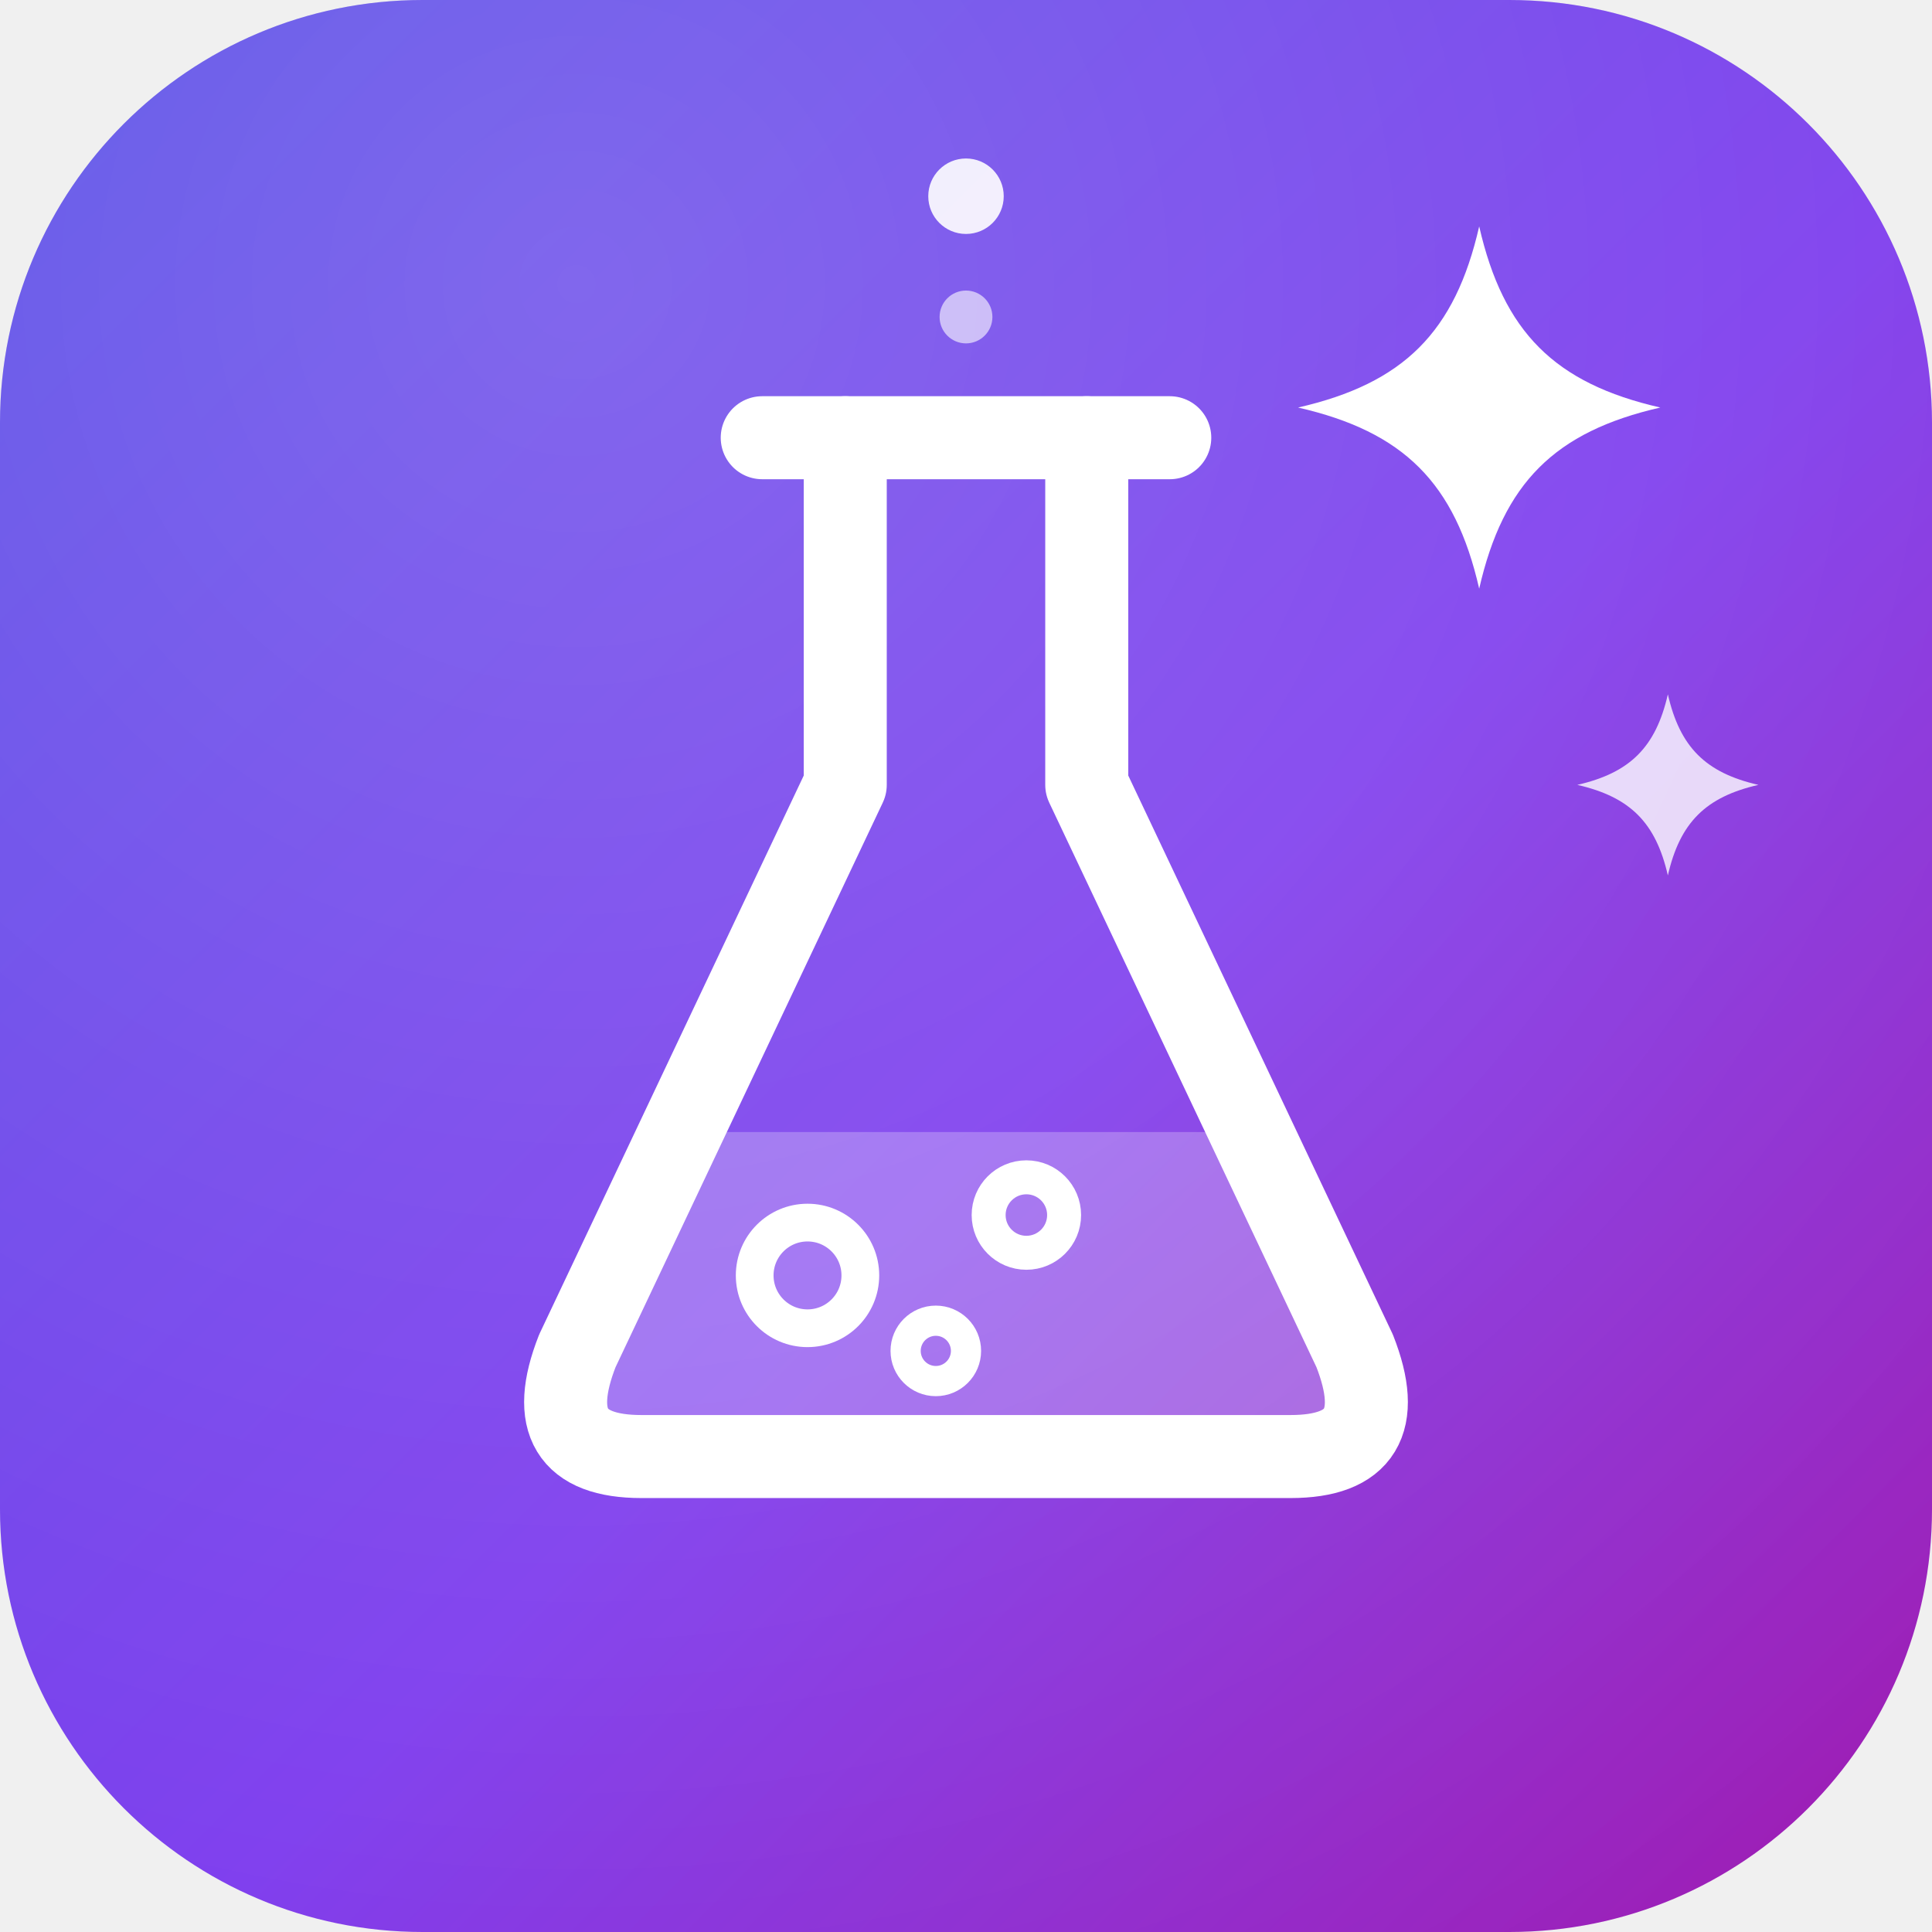
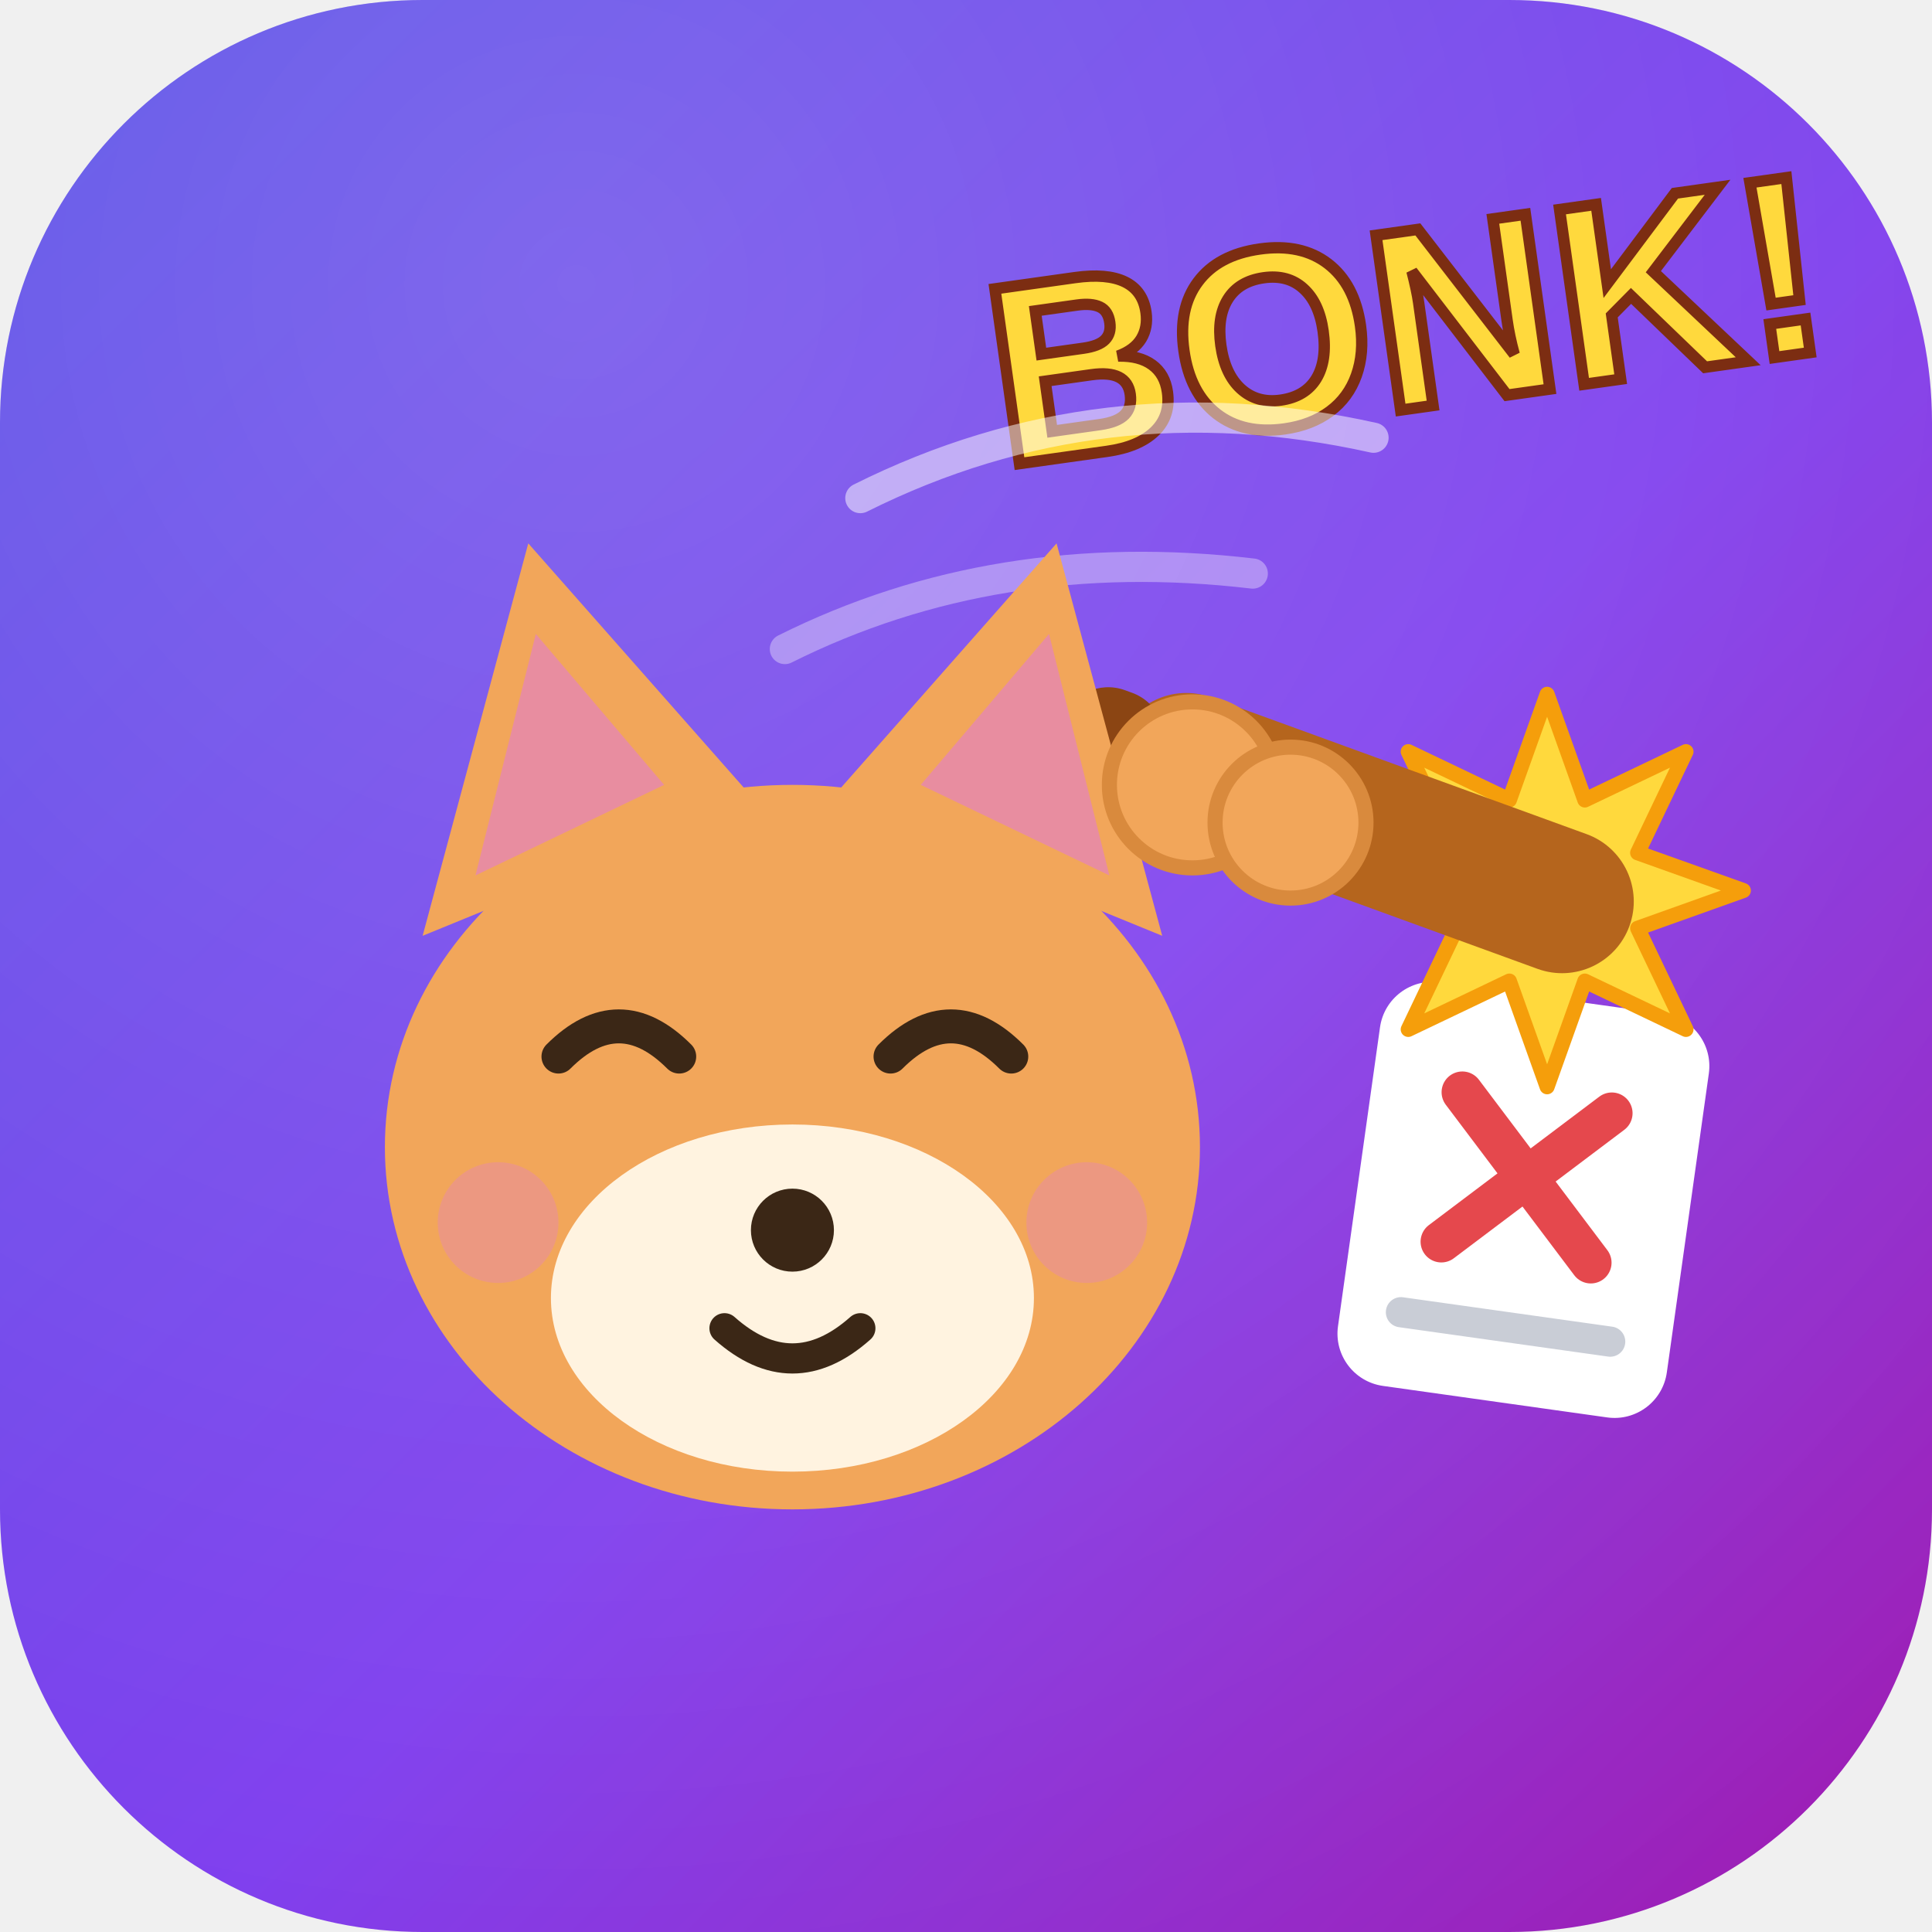
<svg xmlns="http://www.w3.org/2000/svg" width="256" height="256" viewBox="0 0 256 256" fill="none">
  <defs>
    <linearGradient id="bg" x1="0" y1="0" x2="256" y2="256" gradientUnits="userSpaceOnUse">
      <stop offset="0" stop-color="#4F46E5" />
      <stop offset="0.55" stop-color="#7C3AED" />
      <stop offset="1" stop-color="#A21CAF" />
    </linearGradient>
    <radialGradient id="glow" cx="0.3" cy="0.15" r="1">
      <stop offset="0" stop-color="#FFFFFF" stop-opacity="0.20" />
      <stop offset="1" stop-color="#FFFFFF" stop-opacity="0" />
    </radialGradient>
  </defs>
  <rect width="256" height="256" rx="56" fill="url(#bg)" />
  <rect width="256" height="256" rx="56" fill="url(#glow)" />
-   <circle cx="128" cy="26" r="5" fill="#FFFFFF" opacity="0.9" />
-   <circle cx="128" cy="42" r="3.5" fill="#FFFFFF" opacity="0.6" />
-   <path d="M90 150 L166 150 L179 179 Q182 190 170 190 L86 190 Q74 190 77 179 Z" fill="#FFFFFF" opacity="0.25" />
-   <circle cx="107" cy="169" r="7" stroke="#FFFFFF" stroke-width="5" fill="none" />
-   <circle cx="136" cy="161" r="5" stroke="#FFFFFF" stroke-width="4.5" fill="none" />
-   <circle cx="124" cy="179" r="4" stroke="#FFFFFF" stroke-width="4" fill="none" />
-   <path d="M112 58 L112 104 L76.5 179 Q71 193 85 193 L171 193 Q185 193 179.5 179 L144 104 L144 58" stroke="#FFFFFF" stroke-width="11" stroke-linecap="round" stroke-linejoin="round" fill="none" />
-   <path d="M101 58 L155 58" stroke="#FFFFFF" stroke-width="11" stroke-linecap="round" />
-   <path d="M196 30 C199.2 44 206 50.8 220 54 C206 57.2 199.2 64 196 78 C192.8 64 186 57.2 172 54 C186 50.8 192.8 44 196 30 Z" fill="#FFFFFF" />
-   <path d="M221 92 C222.6 99 226 102.4 233 104 C226 105.6 222.6 109 221 116 C219.4 109 216 105.6 209 104 C216 102.4 219.4 99 221 92 Z" fill="#FFFFFF" opacity="0.8" />
+   <text x="188" y="54" text-anchor="middle" font-family="Arial Black, Arial, Helvetica, sans-serif" font-size="34" font-weight="900" fill="#FFD93D" stroke="#7C2D12" stroke-width="1.5" transform="rotate(-8 188 54)">BONK!</text>
+   <path d="M114 66 Q146 50 182 58" stroke="#FFFFFF" stroke-width="4" stroke-linecap="round" opacity="0.5" fill="none" />
+   <path d="M104 86 Q132 72 166 76" stroke="#FFFFFF" stroke-width="4" stroke-linecap="round" opacity="0.35" fill="none" />
+   <g transform="rotate(8 202 158)">
+     <rect x="180" y="132" width="44" height="54" rx="7" fill="#FFFFFF" />
+     <path d="M192 146 L212 166 M212 146 L192 166" stroke="#E5484D" stroke-width="5.5" stroke-linecap="round" />
+     <path d="M188 176 L216 176" stroke="#C9CDD6" stroke-width="4" stroke-linecap="round" />
+   </g>
+   <polygon points="231,118 217,113 223.4,99.6 210,106 205,92 200,106 186.6,99.6 193,113 179,118 193,123 186.6,136.4 200,130 205,144 210,130 223.4,136.4 217,123" fill="#FFD93D" stroke="#F59E0B" stroke-width="2" stroke-linejoin="round" />
+   <g transform="rotate(20 155 100)">
+     <rect x="148" y="91" width="72" height="19" rx="9.5" fill="#B5651D" />
+     <rect x="140" y="94" width="14" height="13" rx="6.5" fill="#8B4513" />
+   </g>
+   <polygon points="56,124 70,72 100,106" fill="#F2A65A" />
+   <polygon points="63,116 71,84 88,104" fill="#E88DA0" />
+   <polygon points="110,106 140,72 154,124" fill="#F2A65A" />
+   <polygon points="122,104 139,84 147,116" fill="#E88DA0" />
+   <ellipse cx="105" cy="152" rx="54" ry="48" fill="#F2A65A" />
+   <ellipse cx="105" cy="172" rx="32" ry="23" fill="#FFF3E0" />
+   <path d="M74 140 Q82 132 90 140" stroke="#3B2716" stroke-width="4.5" stroke-linecap="round" fill="none" />
+   <path d="M118 140 Q126 132 134 140" stroke="#3B2716" stroke-width="4.5" stroke-linecap="round" fill="none" />
+   <circle cx="105" cy="163" r="5.5" fill="#3B2716" />
+   <path d="M96 176 Q105 184 114 176" stroke="#3B2716" stroke-width="4" stroke-linecap="round" fill="none" />
+   <circle cx="66" cy="162" r="8" fill="#E88DA0" opacity="0.55" />
+   <circle cx="144" cy="162" r="8" fill="#E88DA0" opacity="0.55" />
+   <circle cx="158" cy="104" r="11" fill="#F2A65A" stroke="#D98A3D" stroke-width="2" />
+   <circle cx="171" cy="109" r="10" fill="#F2A65A" stroke="#D98A3D" stroke-width="2" />
</svg>
